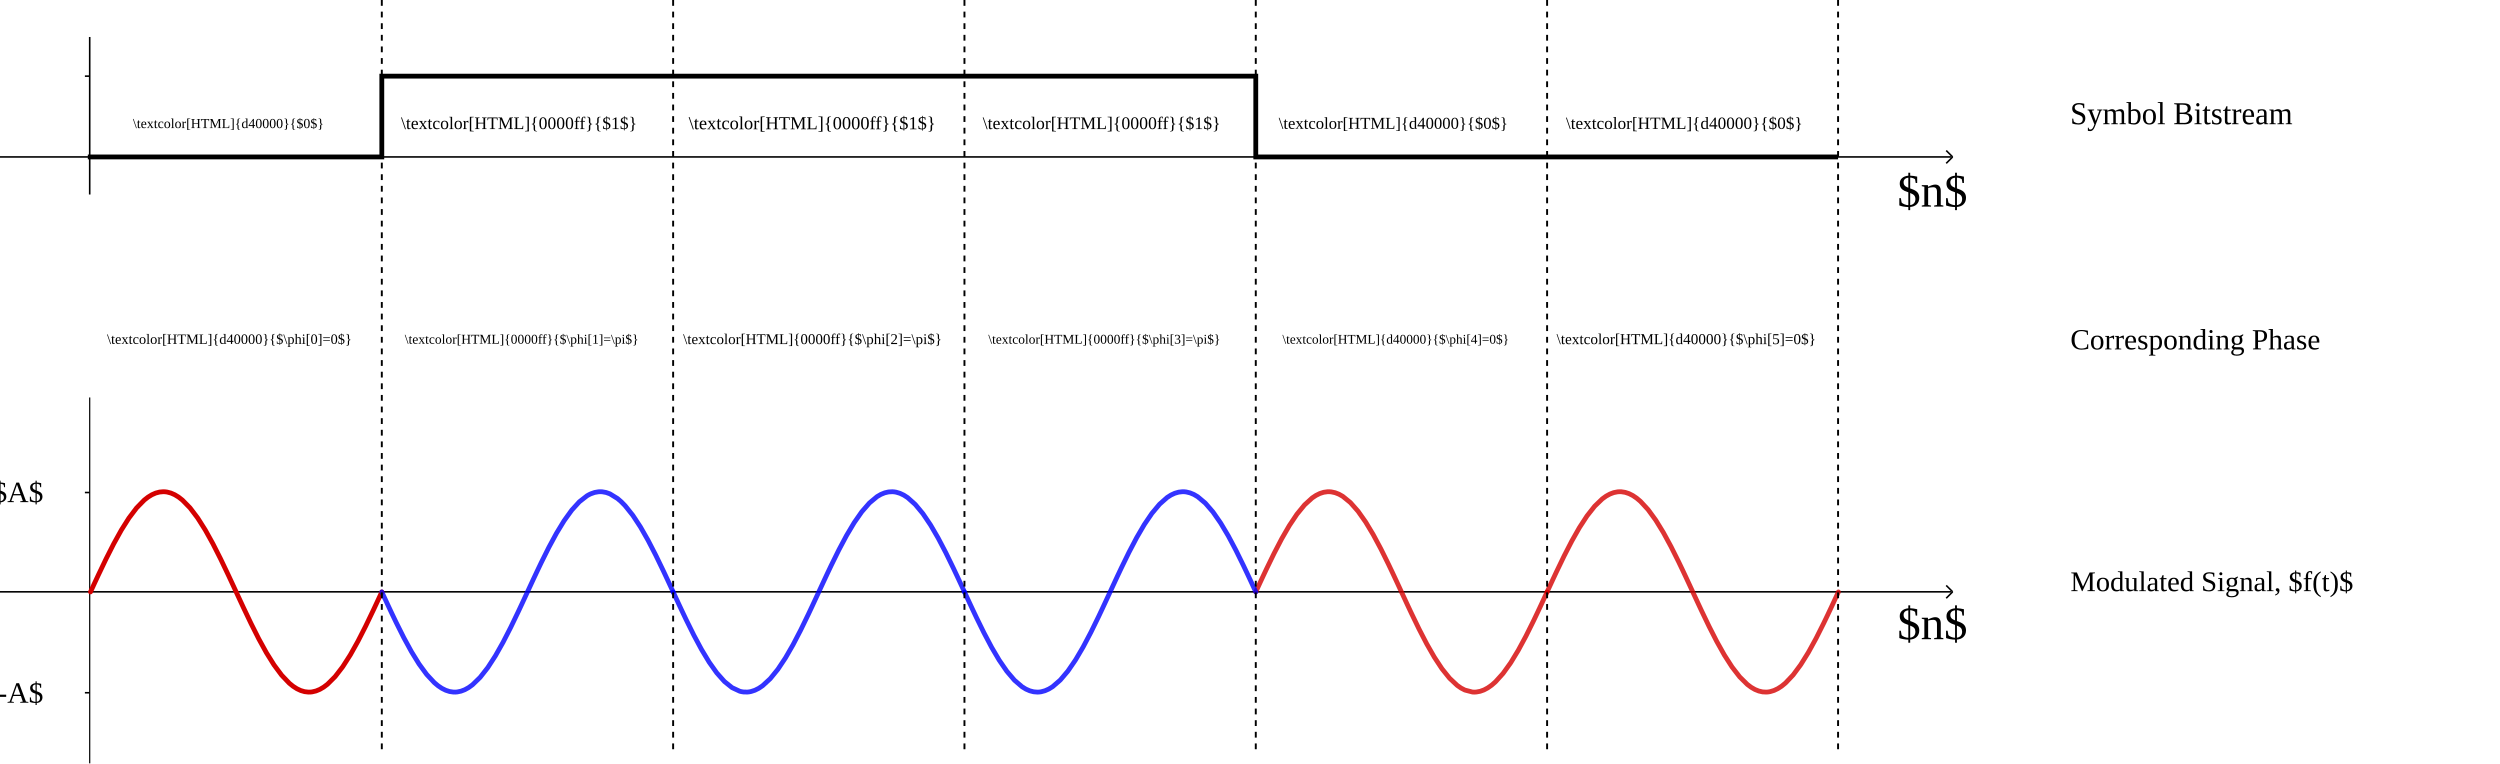
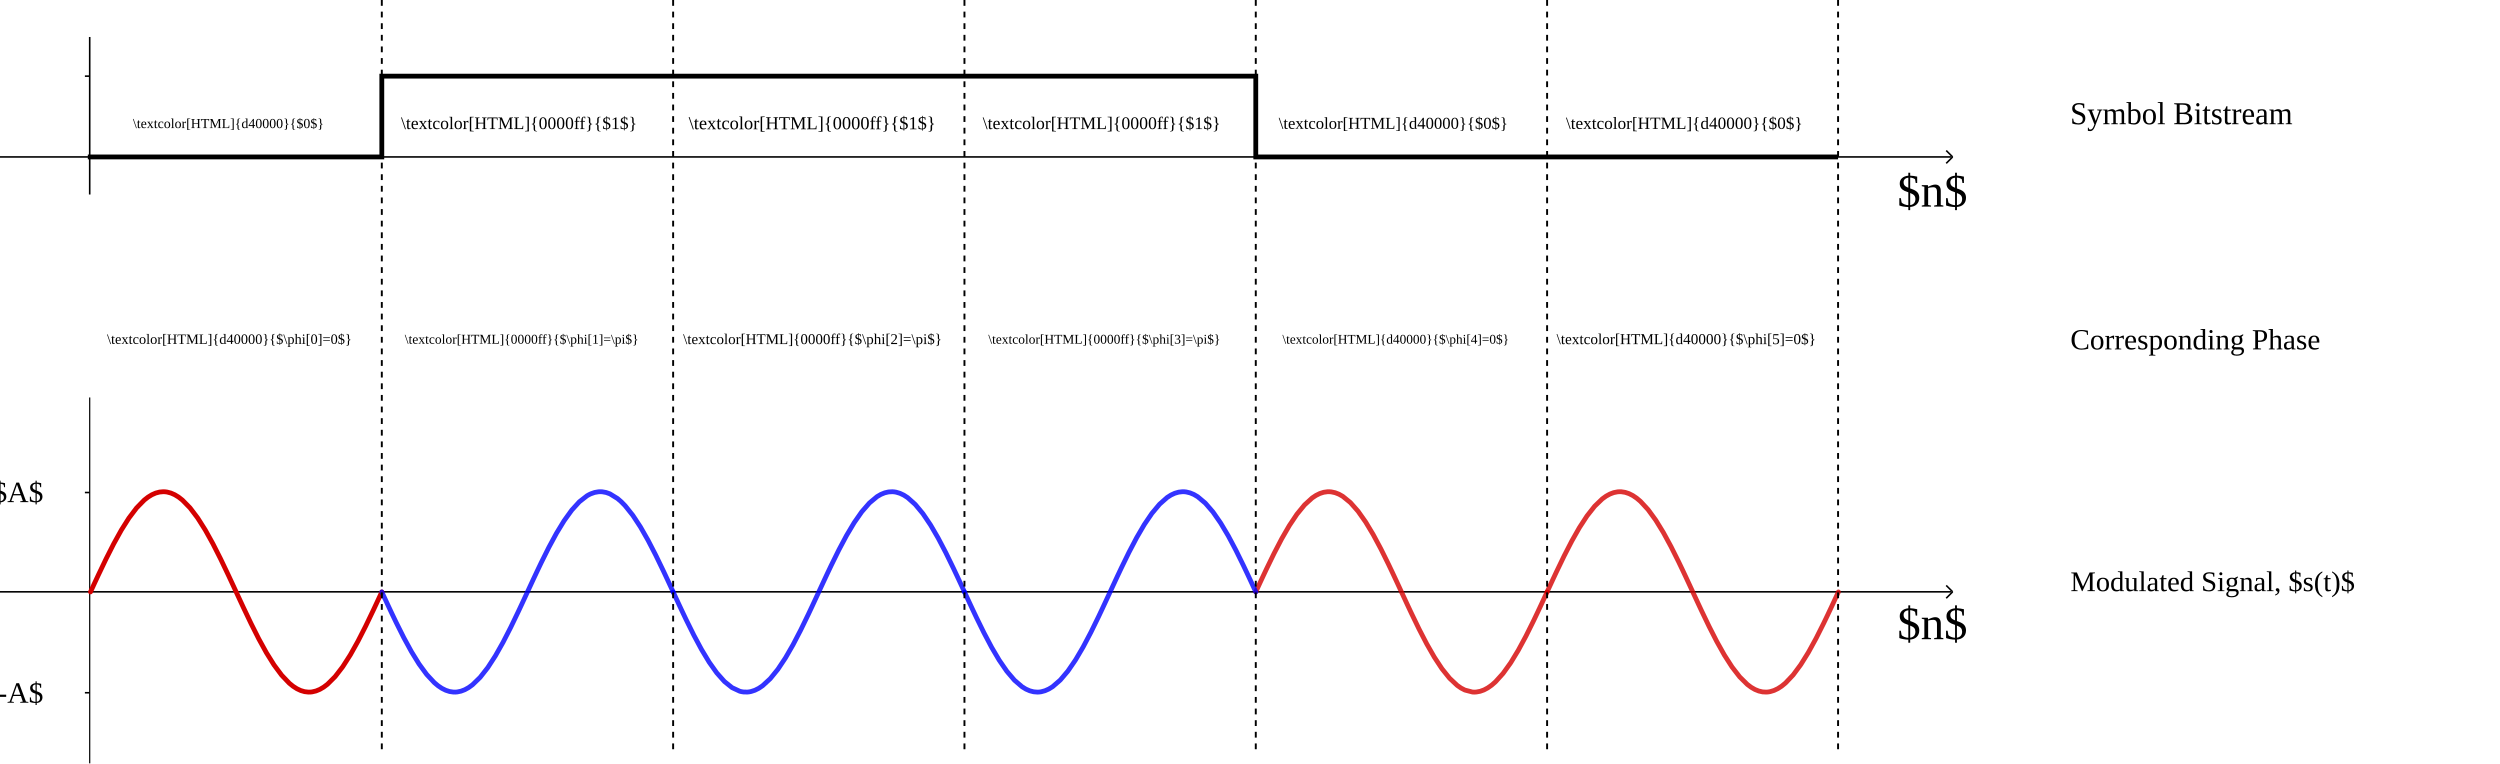
<svg xmlns="http://www.w3.org/2000/svg" version="1.1" width="1485.876" height="453.692" id="svg1217">
  <defs id="defs1123">
    <marker style="overflow:visible" id="Arrow2Send" refX="0" refY="0" orient="auto">
      <path transform="matrix(-0.3,0,0,-0.3,0.69,0)" d="M 8.719,4.034 -2.207,0.016 8.719,-4.002 c -1.745,2.372 -1.735,5.617 -6e-7,8.035 z" style="fill:#000000;fill-opacity:1;fill-rule:evenodd;stroke:#000000;stroke-width:0.625;stroke-linejoin:round;stroke-opacity:1" id="path2402" />
    </marker>
    <marker style="overflow:visible" id="Arrow1Lend" refX="0" refY="0" orient="auto">
      <path transform="matrix(-0.8,0,0,-0.8,-10,0)" style="fill:#000000;fill-opacity:1;fill-rule:evenodd;stroke:#000000;stroke-width:1pt;stroke-opacity:1" d="M 0,0 5,-5 -12.5,0 5,5 Z" id="path2372" />
    </marker>
  </defs>
  <path fill="none" stroke="#000000" paint-order="fill stroke markers" d="M 53.315,236.239 V 453.692" stroke-opacity="1" stroke-miterlimit="10" id="path1127" style="stroke-width:0.716" />
  <path fill="none" stroke="#000000" paint-order="fill stroke markers" d="M 0,351.753 H 1159.592" stroke-opacity="1" stroke-miterlimit="10" id="path1133" style="stroke-width:0.952" />
  <path fill="none" stroke="#000000" paint-order="fill stroke markers" d="m 1160.545,351.753 -3.808,-3.808" stroke-opacity="1" stroke-miterlimit="10" id="path1135" style="stroke-width:0.952" />
  <path fill="none" stroke="#000000" paint-order="fill stroke markers" d="m 1160.545,351.753 -3.808,3.808" stroke-opacity="1" stroke-miterlimit="10" id="path1137" style="stroke-width:0.952" />
  <path fill="none" stroke="#000000" paint-order="fill stroke markers" d="m 50.458,411.732 h 2.856" stroke-opacity="1" stroke-miterlimit="10" id="path1187" style="stroke-width:0.952" />
  <path fill="none" stroke="#000000" paint-order="fill stroke markers" d="m 50.458,292.726 h 2.856" stroke-opacity="1" stroke-miterlimit="10" id="path1189" style="stroke-width:0.952" />
  <g id="g1543" style="fill:none" transform="translate(-24.92,-145.2181)">
    <path fill="none" stroke="#d32f2f" paint-order="fill stroke markers" d="m 78.701,497.022 0.188,-0.406 m 0,0 2.269,-4.896 2.269,-4.86 4.537,-9.48 4.537,-8.949 4.537,-8.176 m 0,0 4.537,-7.182 4.537,-5.993 4.537,-4.642 2.269,-1.774 2.269,-1.392 2.269,-1.001 2.269,-0.603 2.269,-0.201 1.134,0.051 1.134,0.152 2.269,0.604 2.269,1.002 2.269,1.393 2.269,1.775 4.537,4.644 4.537,5.995 4.537,7.183 4.537,8.177 4.537,8.95 4.537,9.481 2.269,4.86 2.269,4.896 2.269,4.898 2.269,4.868 m 0,0 4.537,9.512 4.537,9.002 4.537,8.247 4.537,7.27 4.537,6.096 4.537,4.757 2.269,1.835 2.269,1.455 2.269,1.065 2.269,0.668 2.269,0.267 1.134,-0.018 1.134,-0.119 2.269,-0.539 2.269,-0.938 2.269,-1.33 2.269,-1.714 4.537,-4.528 4.537,-5.89 4.537,-7.093 4.537,-8.104 4.537,-8.896 m 0,0 4.537,-9.447 2.269,-4.851 2.269,-4.892 m 0,0 0.55,-1.189" stroke-opacity="0.8" stroke-linecap="round" stroke-linejoin="round" stroke-miterlimit="10" stroke-width="2.5" id="path1201" style="fill:none;stroke:#d40000;stroke-width:2.856;stroke-miterlimit:10;stroke-dasharray:none;stroke-opacity:1" />
    <path fill="none" stroke="#db6114" paint-order="fill stroke markers" d="m 251.849,497.022 3.987,8.586 m 0,0 2.269,4.817 2.269,4.726 m 0,0 4.537,9.052 4.537,8.317 4.537,7.357 4.537,6.198 m 0,0 4.537,4.871 2.269,1.896 2.269,1.517 2.269,1.129 2.269,0.733 2.269,0.332 1.134,0.015 1.134,-0.086 2.269,-0.474 2.269,-0.873 2.269,-1.267 2.269,-1.652 4.537,-4.412 4.537,-5.785 m 0,0 4.537,-7.002 4.537,-8.03 4.537,-8.84 4.537,-9.412 2.269,-4.841 2.269,-4.888 2.269,-4.901 2.269,-4.881 2.269,-4.828 2.269,-4.743 4.537,-9.102 4.537,-8.386 4.537,-7.443 4.537,-6.299 4.537,-4.985 4.537,-3.536 1.134,-0.645 1.134,-0.548 2.269,-0.798 2.269,-0.398 1.134,-0.048 1.134,0.053 2.269,0.408 2.269,0.809 m 0,0 4.537,2.793 2.269,1.966 2.269,2.328 4.537,5.679 4.537,6.91 4.537,7.954 4.537,8.783 4.537,9.375 2.269,4.83 2.269,4.882 m 0,0 1.288,2.783" stroke-opacity="0.8" stroke-linecap="round" stroke-linejoin="round" stroke-miterlimit="10" stroke-width="2.5" id="path1203" style="fill:none;stroke:#0000ff;stroke-width:2.856;stroke-miterlimit:10;stroke-dasharray:none" />
    <path fill="none" stroke="#db6114" paint-order="fill stroke markers" d="m 424.997,497.022 3.249,7.005 m 0,0 2.269,4.839 2.269,4.759 m 0,0 4.537,9.149 4.537,8.453 m 0,0 4.537,7.528 4.537,6.399 4.537,5.097 4.537,3.658 m 0,0 4.537,2.119 0.567,0.153 0.567,0.128 1.134,0.181 2.269,0.06 1.134,-0.121 1.134,-0.222 2.269,-0.744 2.269,-1.14 2.269,-1.528 4.537,-4.176 4.537,-5.571 4.537,-6.816 4.537,-7.877 4.537,-8.724 4.537,-9.336 2.269,-4.819 2.269,-4.876 2.269,-4.9 2.269,-4.891 2.269,-4.849 2.269,-4.774 4.537,-9.195 4.537,-8.518 4.537,-7.611 m 0,0 4.537,-6.498 4.537,-5.209 4.537,-3.779 2.269,-1.32 2.269,-0.927 2.269,-0.528 2.269,-0.126 1.134,0.088 1.134,0.189 2.269,0.679 2.269,1.076 2.269,1.465 4.537,4.057 m 0,0 4.537,5.463 4.537,6.722 4.537,7.798 4.537,8.664 m 0,0 4.537,9.295 2.269,4.806 2.269,4.869 m 0,0 2.026,4.375" stroke-opacity="0.8" stroke-linecap="round" stroke-linejoin="round" stroke-miterlimit="10" stroke-width="2.5" id="path1205" style="fill:none;stroke:#0000ff;stroke-width:2.856;stroke-miterlimit:10;stroke-dasharray:none" />
    <path fill="none" stroke="#d32f2f" paint-order="fill stroke markers" d="m 771.292,497.022 1.773,-3.829 m 0,0 2.269,-4.874 2.269,-4.815 m 0,0 4.537,-9.323 4.537,-8.706 m 0,0 4.537,-7.852 4.537,-6.787 4.537,-5.538 4.537,-4.139 2.269,-1.508 2.269,-1.12 2.269,-0.724 2.269,-0.322 1.134,-0.01 1.134,0.091 2.269,0.483 2.269,0.883 2.269,1.276 m 0,0 4.537,3.696 4.537,5.132 4.537,6.43 4.537,7.554 4.537,8.473 4.537,9.164 2.269,4.764 2.269,4.843 2.269,4.888 2.269,4.901 2.269,4.88 2.269,4.827 4.537,9.363 4.537,8.765 4.537,7.93 4.537,6.881 4.537,5.645 4.537,4.257 2.269,1.571 2.269,1.183 m 0,0 4.537,1.176 0.567,0.034 0.567,0.009 1.134,-0.058 2.269,-0.418 2.269,-0.818 2.269,-1.213 2.269,-1.599 2.269,-1.975 4.537,-5.02 4.537,-6.331 4.537,-7.47 4.537,-8.407 m 0,0 4.537,-9.117 2.269,-4.748 2.269,-4.832 m 0,0 3.502,-7.549" stroke-opacity="0.8" stroke-linecap="round" stroke-linejoin="round" stroke-miterlimit="10" stroke-width="2.5" id="path1207" style="fill:none;stroke:#d40000;stroke-width:2.856;stroke-miterlimit:10;stroke-dasharray:none" />
    <path fill="none" stroke="#6557d2" paint-order="fill stroke markers" d="m 598.144,497.022 2.511,5.419 m 0,0 2.269,4.858 2.269,4.789 m 0,0 4.537,9.24 4.537,8.582 4.537,7.693 4.537,6.595 4.537,5.319 4.537,3.9 2.269,1.383 2.269,0.992 2.269,0.593 2.269,0.191 1.134,-0.056 1.134,-0.156 2.269,-0.614 2.269,-1.012 2.269,-1.403 4.537,-3.937 4.537,-5.354 4.537,-6.626 4.537,-7.718 4.537,-8.602 4.537,-9.253 2.269,-4.793 2.269,-4.861 2.269,-4.896 2.269,-4.898 2.269,-4.867 2.269,-4.802 4.537,-9.282 4.537,-8.645 4.537,-7.773 4.537,-6.692 4.537,-5.429 4.537,-4.02 2.269,-1.446 2.269,-1.056 2.269,-0.659 2.269,-0.257 1.134,0.023 1.134,0.124 2.269,0.549 2.269,0.947 2.269,1.34 4.537,3.817 4.537,5.243 4.537,6.528 m 0,0 4.537,7.637 4.537,8.539 4.537,9.209 2.269,4.779 2.269,4.852 m 0,0 2.764,5.964" stroke-opacity="0.8" stroke-linecap="round" stroke-linejoin="round" stroke-miterlimit="10" stroke-width="2.5" id="path1209" style="fill:none;stroke:#0000ff;stroke-width:2.856;stroke-miterlimit:10;stroke-dasharray:none" />
    <path fill="none" stroke="#1565c0" paint-order="fill stroke markers" d="m 944.44,497.022 1.035,-2.236 m 0,0 2.269,-4.886 2.269,-4.838 m 0,0 4.537,-9.4 4.537,-8.823 4.537,-8.006 4.537,-6.973 m 0,0 4.537,-5.752 4.537,-4.375 2.269,-1.633 2.269,-1.247 2.269,-0.853 2.269,-0.453 1.134,-0.076 1.134,0.025 2.269,0.353 2.269,0.753 2.269,1.149 2.269,1.537 2.269,1.914 4.537,4.907 4.537,6.23 4.537,7.384 4.537,8.339 4.537,9.068 2.269,4.731 2.268,4.821 2.268,4.877 2.269,4.9 2.268,4.891 2.269,4.848 4.537,9.436 m 0,0 4.537,8.879 4.537,8.081 4.537,7.065 4.537,5.858 4.537,4.492 2.268,1.694 2.269,1.31 2.268,0.918 2.268,0.519 2.269,0.116 1.134,-0.093 1.134,-0.194 2.268,-0.689 2.269,-1.085 2.268,-1.475 2.269,-1.854 4.537,-4.793 4.537,-6.128 4.537,-7.297 4.537,-8.269 4.537,-9.018 2.268,-4.714 2.269,-4.808 m 0,0 4.24,-9.128" stroke-opacity="0.8" stroke-linecap="round" stroke-linejoin="round" stroke-miterlimit="10" stroke-width="2.5" id="path1211" style="fill:none;stroke:#d40000;stroke-width:2.856;stroke-miterlimit:10;stroke-dasharray:none" />
  </g>
  <path style="fill:none;stroke:#000000;stroke-width:1.151;stroke-linecap:butt;stroke-linejoin:miter;stroke-miterlimit:4;stroke-dasharray:3.452, 3.452;stroke-dashoffset:0;stroke-opacity:1" d="M 226.929,0 V 445.33" id="path1324" />
  <path style="fill:none;stroke:#000000;stroke-width:1.151;stroke-linecap:butt;stroke-linejoin:miter;stroke-miterlimit:4;stroke-dasharray:3.452, 3.452;stroke-dashoffset:0;stroke-opacity:1" d="M 400.077,0 V 445.33" id="path1326" />
  <path style="fill:none;stroke:#000000;stroke-width:1.151;stroke-linecap:butt;stroke-linejoin:miter;stroke-miterlimit:4;stroke-dasharray:3.452, 3.452;stroke-dashoffset:0;stroke-opacity:1" d="M 573.224,0 V 445.33" id="path1328" />
  <path style="fill:none;stroke:#000000;stroke-width:1.151;stroke-linecap:butt;stroke-linejoin:miter;stroke-miterlimit:4;stroke-dasharray:3.452, 3.452;stroke-dashoffset:0;stroke-opacity:1" d="M 746.372,0 V 445.33" id="path1330" />
  <path style="fill:none;stroke:#000000;stroke-width:1.151;stroke-linecap:butt;stroke-linejoin:miter;stroke-miterlimit:4;stroke-dasharray:3.452, 3.452;stroke-dashoffset:0;stroke-opacity:1" d="M 919.52,0 V 445.33" id="path1332" />
  <path style="fill:none;stroke:#000000;stroke-width:1.151;stroke-linecap:butt;stroke-linejoin:miter;stroke-miterlimit:4;stroke-dasharray:3.452, 3.452;stroke-dashoffset:0;stroke-opacity:1" d="M 1092.46,0 V 445.33" id="path1334" />
  <text xml:space="preserve" style="font-size:8.541px;line-height:1.25;font-family:'Times New Roman';-inkscape-font-specification:'Times New Roman, ';text-align:center;word-spacing:0px;text-anchor:middle;stroke-width:0.285" x="139.569" y="204.406" id="text2161">
    <tspan id="tspan2159" x="139.569" y="204.406" style="font-size:8.541px;text-align:center;text-anchor:middle;stroke-width:0.285">\textcolor[HTML]{d40000}{$\phi[0]=0$}</tspan>
  </text>
  <path fill="none" stroke="#000000" paint-order="fill stroke markers" d="M 53.315,21.981 V 115.608" stroke-opacity="1" stroke-miterlimit="10" id="path2181" style="stroke-width:0.952;stroke-miterlimit:10;stroke-dasharray:none" />
  <path fill="none" stroke="#000000" paint-order="fill stroke markers" d="M 0,93.279 H 1159.592" stroke-opacity="1" stroke-miterlimit="10" id="path2183" style="stroke-width:0.952" />
  <path fill="none" stroke="#000000" paint-order="fill stroke markers" d="m 1160.545,93.279 -3.808,-3.808" stroke-opacity="1" stroke-miterlimit="10" id="path2185" style="stroke-width:0.952" />
  <path fill="none" stroke="#000000" paint-order="fill stroke markers" d="m 1160.545,93.279 -3.808,3.808" stroke-opacity="1" stroke-miterlimit="10" id="path2187" style="stroke-width:0.952" />
  <path fill="none" stroke="#000000" paint-order="fill stroke markers" d="m 50.458,45.258 h 2.856" stroke-opacity="1" stroke-miterlimit="10" id="path2191" style="stroke-width:0.952" />
  <path style="fill:none;stroke:#000000;stroke-width:2.856;stroke-linecap:butt;stroke-linejoin:miter;stroke-miterlimit:4;stroke-dasharray:none;stroke-opacity:1" d="M 1092.46,93.279 H 746.372 V 45.258 H 573.224 400.077 226.929 V 93.279 H 52.202" id="path2239" />
  <text xml:space="preserve" style="font-size:8.255px;line-height:1.25;font-family:'Times New Roman';-inkscape-font-specification:'Times New Roman, ';word-spacing:0px;stroke-width:0.129" x="138.866" y="76.133" id="text2277">
    <tspan id="tspan2275" x="138.866" y="76.133" style="font-size:8.255px;text-align:center;text-anchor:middle;stroke-width:0.129">\textcolor[HTML]{d40000}{$0$}</tspan>
  </text>
  <text xml:space="preserve" style="font-size:10.473px;line-height:1.25;font-family:'Times New Roman';-inkscape-font-specification:'Times New Roman, ';word-spacing:0px;stroke-width:0.164" x="312.43" y="76.69" id="text2281">
    <tspan id="tspan2279" x="312.43" y="76.69" style="font-size:10.473px;text-align:center;text-anchor:middle;stroke-width:0.164">\textcolor[HTML]{0000ff}{$1$}</tspan>
  </text>
  <text xml:space="preserve" style="font-size:10.959px;line-height:1.25;font-family:'Times New Roman';-inkscape-font-specification:'Times New Roman, ';word-spacing:0px;stroke-width:0.171" x="486.834" y="76.812" id="text2285">
    <tspan id="tspan2283" x="486.834" y="76.812" style="font-size:10.959px;text-align:center;text-anchor:middle;stroke-width:0.171">\textcolor[HTML]{0000ff}{$1$}</tspan>
  </text>
  <text xml:space="preserve" style="font-size:10.554px;line-height:1.25;font-family:'Times New Roman';-inkscape-font-specification:'Times New Roman, ';word-spacing:0px;stroke-width:0.165" x="658.73" y="76.71" id="text2297">
    <tspan id="tspan2295" x="658.73" y="76.71" style="font-size:10.554px;text-align:center;text-anchor:middle;stroke-width:0.165">\textcolor[HTML]{0000ff}{$1$}</tspan>
  </text>
  <text xml:space="preserve" style="font-size:9.907px;line-height:1.25;font-family:'Times New Roman';-inkscape-font-specification:'Times New Roman, ';word-spacing:0px;stroke-width:0.155" x="831.839" y="76.548" id="text2301">
    <tspan id="tspan2299" x="831.839" y="76.548" style="font-size:9.907px;text-align:center;text-anchor:middle;stroke-width:0.155">\textcolor[HTML]{d40000}{$0$}</tspan>
  </text>
  <text xml:space="preserve" style="font-size:10.231px;line-height:1.25;font-family:'Times New Roman';-inkscape-font-specification:'Times New Roman, ';word-spacing:0px;stroke-width:0.16" x="1004.902" y="76.629" id="text2305">
    <tspan id="tspan2303" x="1004.902" y="76.629" style="font-size:10.231px;text-align:center;text-anchor:middle;stroke-width:0.16">\textcolor[HTML]{d40000}{$0$}</tspan>
  </text>
  <text xml:space="preserve" style="font-size:8.062px;line-height:1.25;font-family:'Times New Roman';-inkscape-font-specification:'Times New Roman, ';text-align:center;word-spacing:0px;text-anchor:middle;stroke-width:0.269" x="313.082" y="204.285" id="text2309">
    <tspan id="tspan2307" x="313.082" y="204.285" style="font-size:8.062px;text-align:center;text-anchor:middle;stroke-width:0.269">\textcolor[HTML]{0000ff}{$\phi[1]=\pi$}</tspan>
  </text>
  <text xml:space="preserve" style="font-size:8.923px;line-height:1.25;font-family:'Times New Roman';-inkscape-font-specification:'Times New Roman, ';text-align:center;word-spacing:0px;text-anchor:middle;stroke-width:0.297" x="486.282" y="204.501" id="text2313">
    <tspan id="tspan2311" x="486.282" y="204.501" style="font-size:8.923px;text-align:center;text-anchor:middle;stroke-width:0.297">\textcolor[HTML]{0000ff}{$\phi[2]=\pi$}</tspan>
  </text>
  <text xml:space="preserve" style="font-size:8.001px;line-height:1.25;font-family:'Times New Roman';-inkscape-font-specification:'Times New Roman, ';text-align:center;word-spacing:0px;text-anchor:middle;stroke-width:0.267" x="659.374" y="204.27" id="text2317">
    <tspan id="tspan2315" x="659.374" y="204.27" style="font-size:8.001px;text-align:center;text-anchor:middle;stroke-width:0.267">\textcolor[HTML]{0000ff}{$\phi[3]=\pi$}</tspan>
  </text>
  <text xml:space="preserve" style="font-size:7.906px;line-height:1.25;font-family:'Times New Roman';-inkscape-font-specification:'Times New Roman, ';text-align:center;word-spacing:0px;text-anchor:middle;stroke-width:0.264" x="832.516" y="204.246" id="text2321">
    <tspan id="tspan2319" x="832.516" y="204.246" style="font-size:7.906px;text-align:center;text-anchor:middle;stroke-width:0.264">\textcolor[HTML]{d40000}{$\phi[4]=0$}</tspan>
  </text>
  <text xml:space="preserve" style="font-size:9.049px;line-height:1.25;font-family:'Times New Roman';-inkscape-font-specification:'Times New Roman, ';text-align:center;word-spacing:0px;text-anchor:middle;stroke-width:0.302" x="1005.629" y="204.533" id="text2325">
    <tspan id="tspan2323" x="1005.629" y="204.533" style="font-size:9.049px;text-align:center;text-anchor:middle;stroke-width:0.302">\textcolor[HTML]{d40000}{$\phi[5]=0$}</tspan>
  </text>
  <text xml:space="preserve" style="font-size:18.613px;line-height:1.25;font-family:'Times New Roman';-inkscape-font-specification:'Times New Roman, ';text-align:start;word-spacing:0px;text-anchor:start;stroke-width:0.186" x="1255.729" y="72.344" id="text2365" transform="scale(0.9798214,1.020594)">
    <tspan id="tspan2363" x="1255.729" y="72.344" style="font-size:18.613px;text-align:start;text-anchor:start;stroke-width:0.186">Symbol Bitstream</tspan>
  </text>
  <text xml:space="preserve" style="font-size:17.572px;line-height:1.25;font-family:'Times New Roman';-inkscape-font-specification:'Times New Roman, ';text-align:end;word-spacing:0px;text-anchor:end;stroke-width:1.757" x="38.962" y="298.429" id="text2793">
    <tspan id="tspan2791" x="38.962" y="298.429" style="text-align:end;text-anchor:end;stroke-width:1.757">$A$</tspan>
  </text>
  <text xml:space="preserve" style="font-size:17.572px;line-height:1.25;font-family:'Times New Roman';-inkscape-font-specification:'Times New Roman, ';text-align:end;word-spacing:0px;text-anchor:end;stroke-width:1.757" x="38.962" y="417.678" id="text2797">
    <tspan id="tspan2795" x="38.962" y="417.678" style="text-align:end;text-anchor:end;stroke-width:1.757">$-A$</tspan>
  </text>
  <text xml:space="preserve" style="font-size:27.781px;line-height:1.25;font-family:'Times New Roman';-inkscape-font-specification:'Times New Roman, ';word-spacing:0px;stroke-width:0.434" x="1158.934" y="122.788" id="text85">
    <tspan id="tspan83" x="1158.934" y="122.788" style="font-size:27.781px;text-align:center;text-anchor:middle;stroke-width:0.434">$n$</tspan>
  </text>
  <text xml:space="preserve" style="font-size:27.781px;line-height:1.25;font-family:'Times New Roman';-inkscape-font-specification:'Times New Roman, ';word-spacing:0px;stroke-width:0.434" x="1158.934" y="379.903" id="text89">
    <tspan id="tspan87" x="1158.934" y="379.903" style="font-size:27.781px;text-align:center;text-anchor:middle;stroke-width:0.434">$n$</tspan>
  </text>
  <text xml:space="preserve" style="font-size:17.428px;line-height:1.25;font-family:'Times New Roman';-inkscape-font-specification:'Times New Roman, ';text-align:start;word-spacing:0px;text-anchor:start;stroke-width:0.174" x="1230.502" y="207.646" id="text1136">
    <tspan id="tspan1134" x="1230.502" y="207.646" style="font-size:17.428px;text-align:start;text-anchor:start;stroke-width:0.174">Corresponding Phase</tspan>
  </text>
  <text xml:space="preserve" style="font-size:16.959px;line-height:1.25;font-family:'Times New Roman';-inkscape-font-specification:'Times New Roman, ';text-align:start;word-spacing:0px;text-anchor:start;stroke-width:0.17" x="1230.567" y="351.341" id="text1140">
-     <tspan id="tspan1138" x="1230.567" y="351.341" style="font-size:16.959px;text-align:start;text-anchor:start;stroke-width:0.17">Modulated Signal, $f(t)$</tspan>
+     <tspan id="tspan1138" x="1230.567" y="351.341" style="font-size:16.959px;text-align:start;text-anchor:start;stroke-width:0.17">Modulated Signal, $s(t)$</tspan>
  </text>
</svg>
